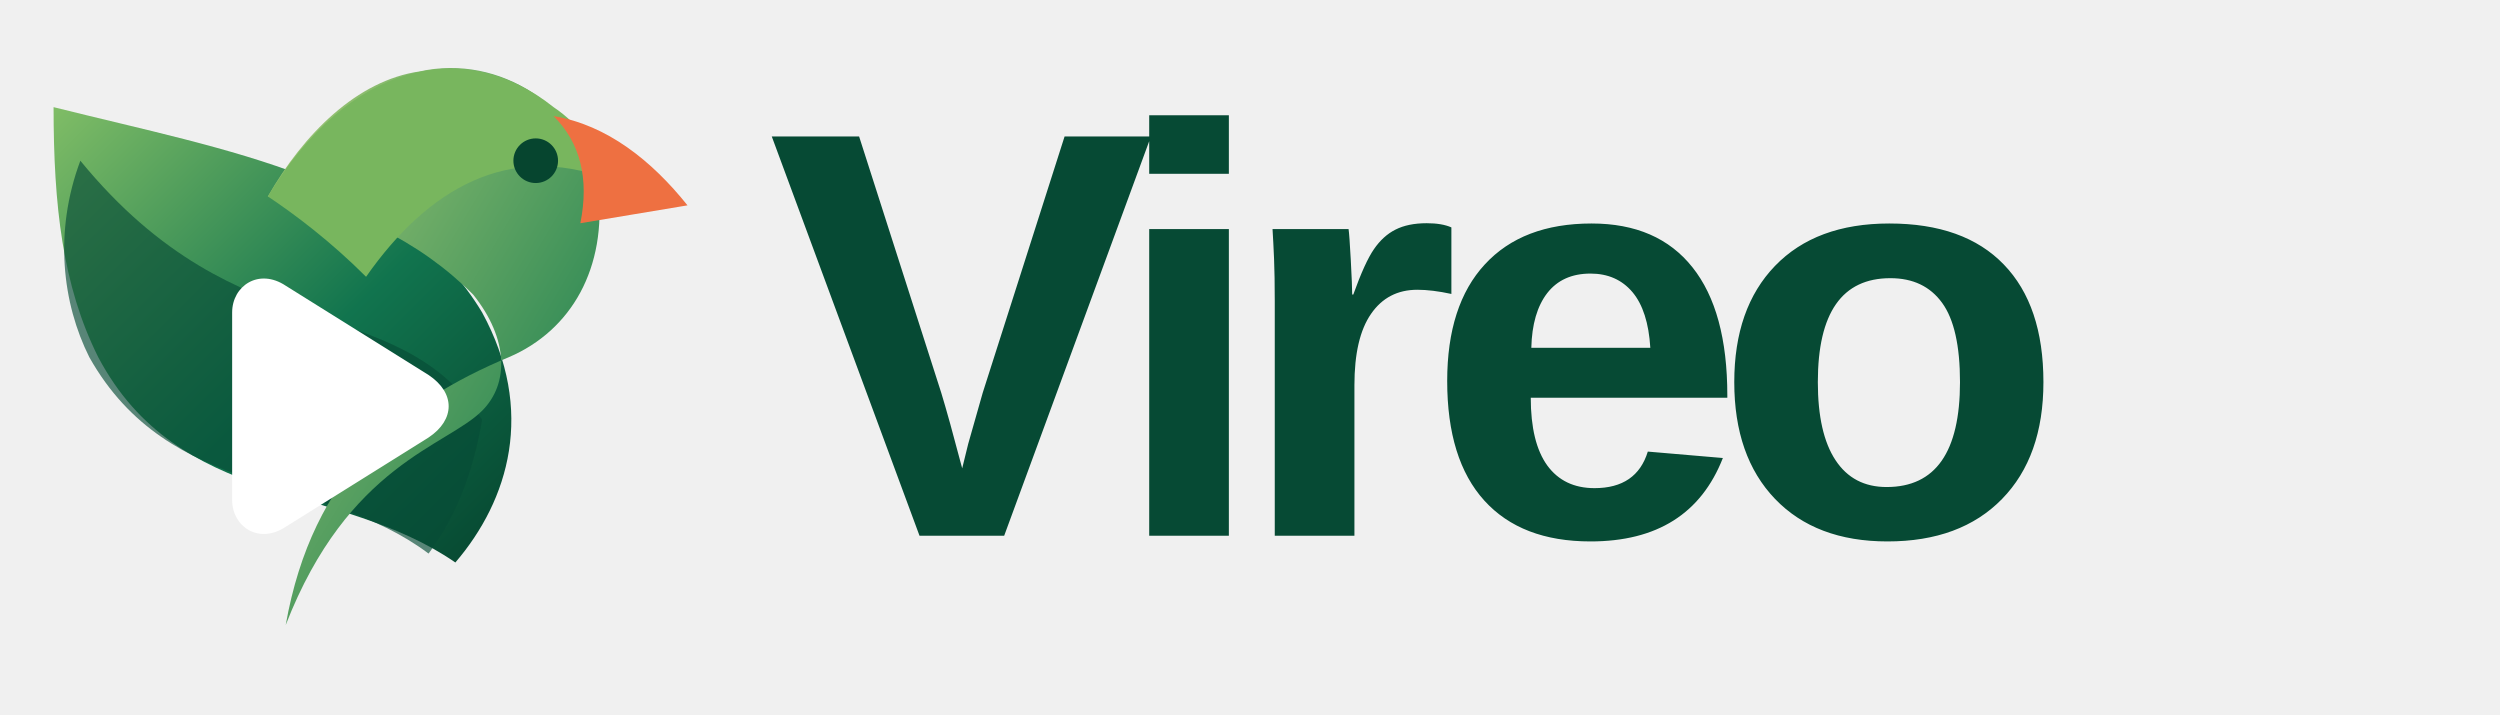
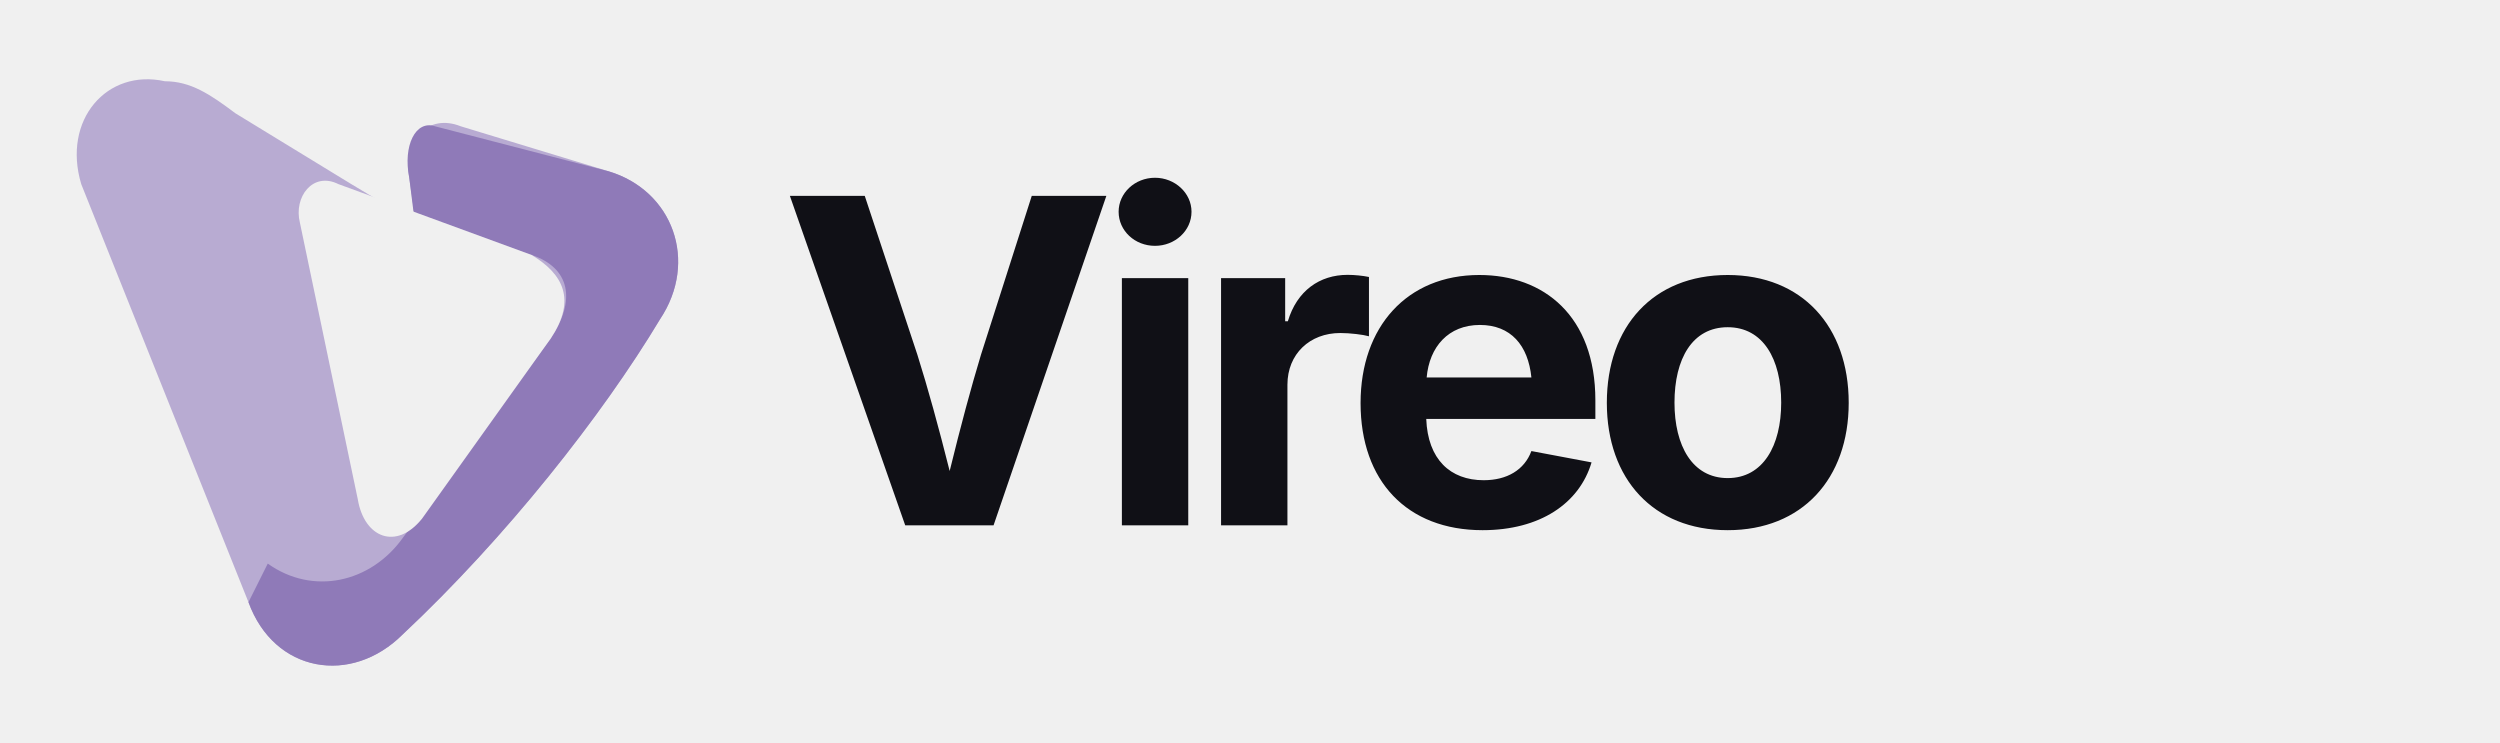
- <svg xmlns="http://www.w3.org/2000/svg" viewBox="0 0 280 80" role="img" aria-label="Vireo">
+ <svg xmlns="http://www.w3.org/2000/svg" viewBox="0 0 276 82" role="img" aria-labelledby="title">
  <defs>
-     <linearGradient id="wing" x1="0" y1="0" x2="1" y2="1">
-       <stop stop-color="#80bd66" />
-       <stop offset=".55" stop-color="#11744e" />
-       <stop offset="1" stop-color="#06452f" />
-     </linearGradient>
-     <linearGradient id="body" x1="0" y1="0" x2="1" y2="1">
-       <stop stop-color="#a7cb76" />
-       <stop offset="1" stop-color="#08744b" />
-     </linearGradient>
+     <mask id="vireo-logo-cutout">
+       <rect width="104" height="104" fill="#fff" />
+       <path fill="#000" d="M47 23c-4-2-7 2-6 6l9 43c1 6 6 8 10 3l20-28c4-6 2-10-3-13L47 23Z" />
+     </mask>
  </defs>
-   <path fill="url(#wing)" d="M6 12c20 5 39 8 48 23 6 11 3 21-3 28-13-9-31-6-40-23C7 32 6 23 6 12Z" />
-   <path fill="#064c35" d="M9 18c18 22 35 14 45 29-1 6-3 11-6 15-12-9-29-6-38-22-3-6-4-14-1-22Z" opacity=".65" />
-   <path fill="url(#body)" d="M32 70c3-17 13-25 25-30 7-3 11-10 10-19-2-9-11-15-20-13-7 1-13 7-17 14 9 1 17 5 23 11 4 5 4 10 1 13-4 4-15 6-22 24Z" />
-   <path fill="#78b65e" d="M30 22c9-15 22-18 32-10 3 2 5 5 6 8-11-4-20 1-27 11-4-4-8-7-11-9Z" />
-   <path fill="#ee7041" d="M62 13c6 1 11 5 15 10l-12 2c1-5 0-9-3-12Z" />
-   <circle cx="60" cy="18" r="2.5" fill="#06452f" />
-   <path fill="#fff" d="M26 35c0-3 3-5 6-3l16 10c3 2 3 5 0 7L32 59c-3 2-6 0-6-3V35Z" />
-   <text x="86" y="60" fill="#064a34" font-family="Arial,Helvetica,sans-serif" font-size="65" font-weight="750" letter-spacing="-4">Vireo</text>
+   <g transform="translate(4 4) scale(.71)" mask="url(#vireo-logo-cutout)">
+     <path fill="#B8ABD2" d="M20 7C11 5 4 13 7 23l26 65c4 11 16 13 24 5 16-15 31-34 40-49 6-9 2-20-8-23l-23-7c-5-2-9 2-8 8l1 7-10-6-18-11c-4-3-7-5-11-5Z" />
+     <path fill="#8F7AB8" d="M62 14c-3-1-5 3-4 8l1 8 18 4c6 2 7 7 3 13L57 78c-5 7-14 9-21 4l-3 6c4 11 16 13 24 5 16-15 31-34 40-49 6-9 2-20-8-23l-27-7Z" />
+   </g>
+   <text x="86" y="58" fill="#101016" font-family="Inter,Arial,sans-serif" font-size="50" font-weight="700" letter-spacing="-2.6">Vireo</text>
</svg>
